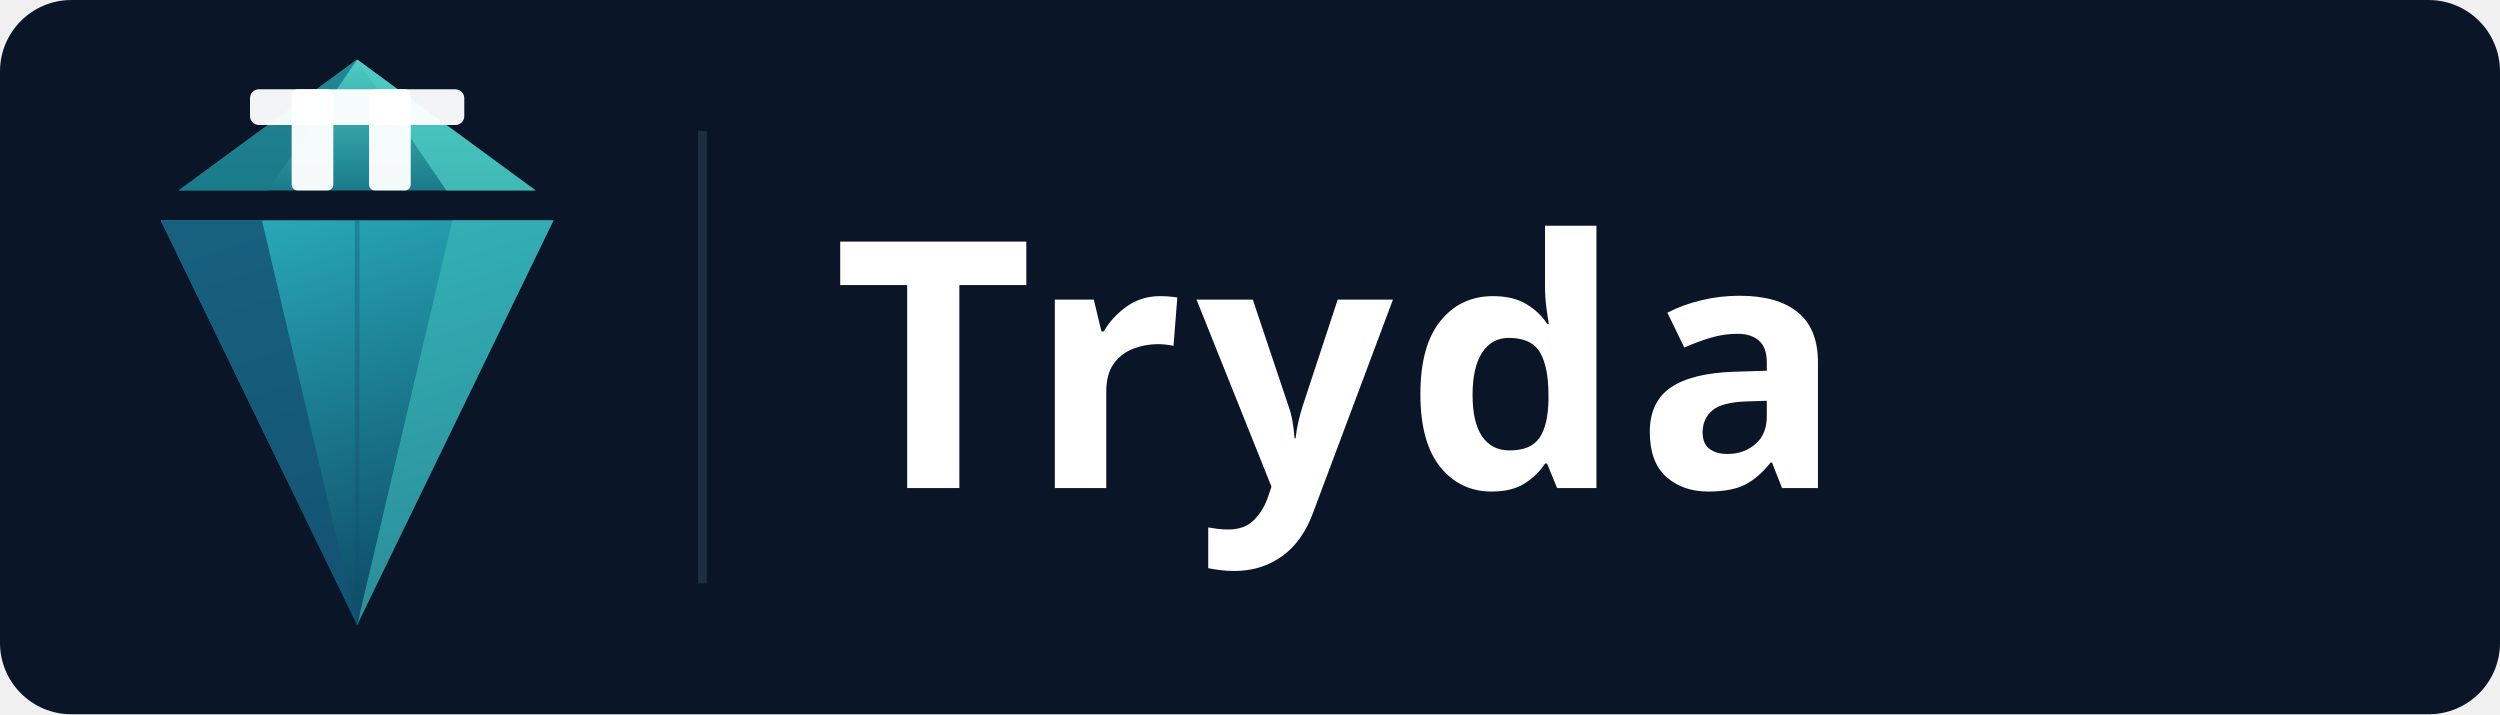
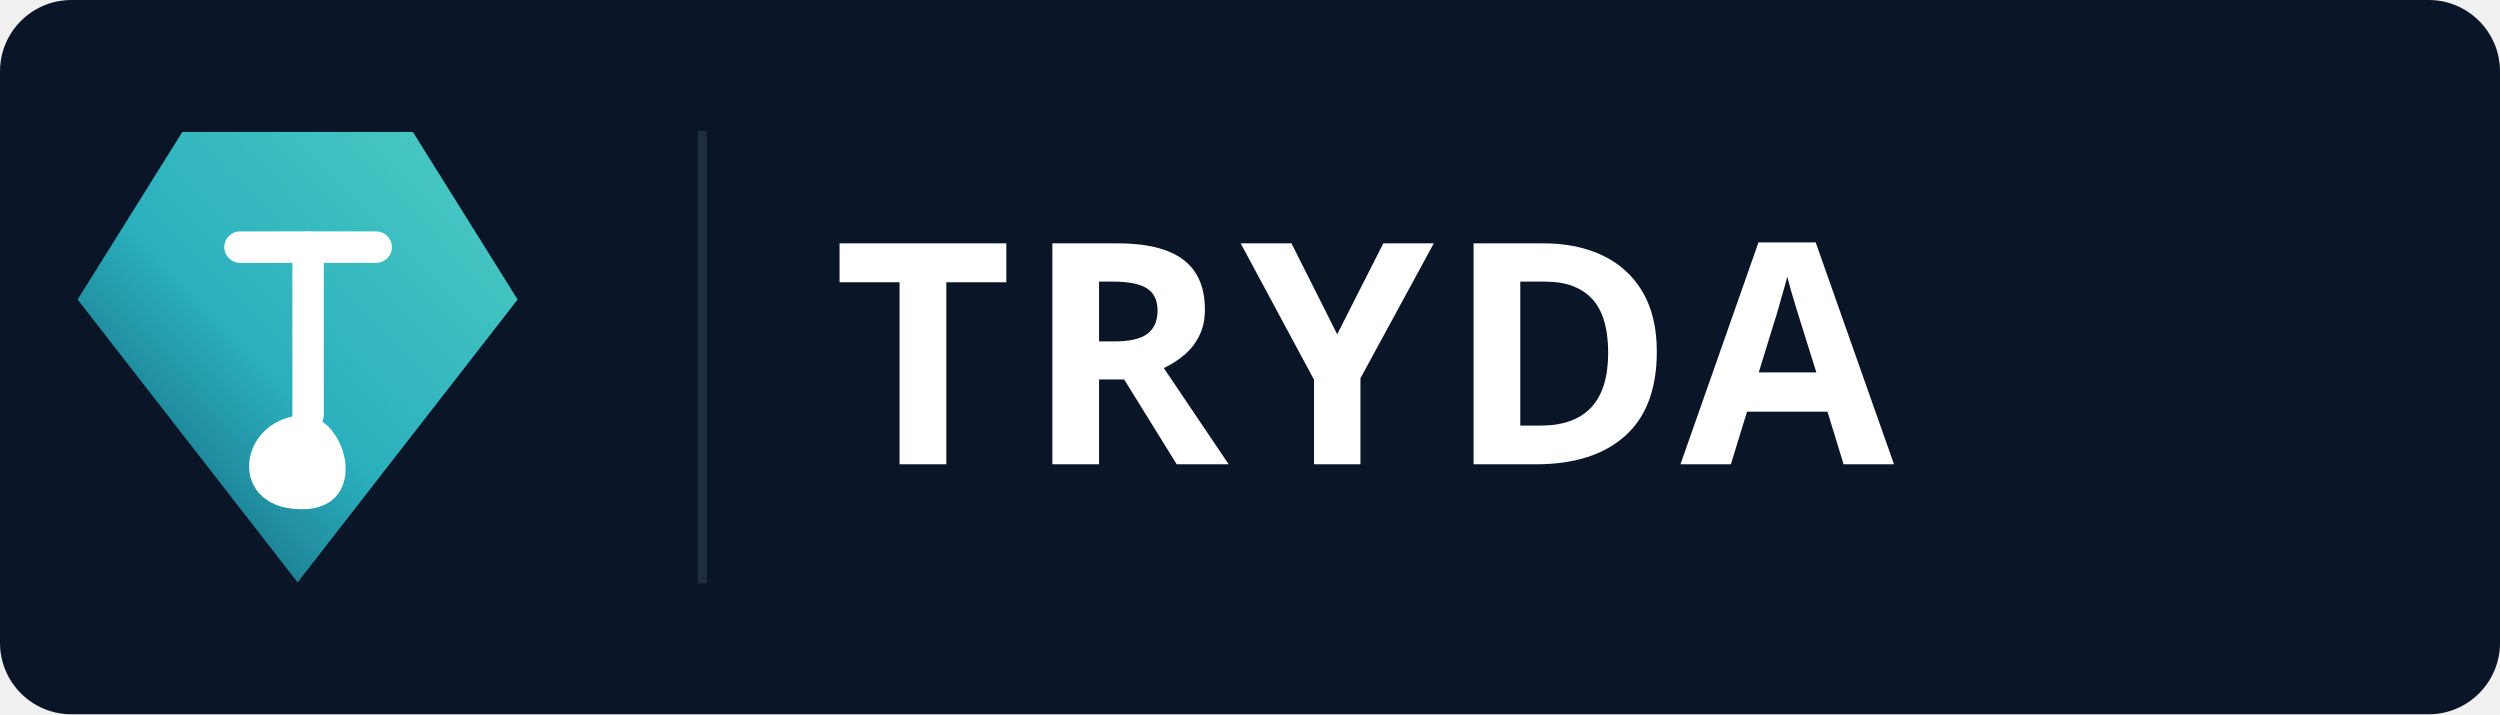
<svg xmlns="http://www.w3.org/2000/svg" viewBox="0 0 420 120">
  <rect width="420" height="120" fill="#0A1628" rx="12" />
  <defs>
-     <linearGradient id="dhTop" x1="0" y1="0" x2="0" y2="1">
+     <linearGradient id="hdGem" x1="1" y1="0" x2="0" y2="1">
      <stop offset="0%" stop-color="#4ECDC4" />
-       <stop offset="100%" stop-color="#1A7A8A" />
-     </linearGradient>
-     <linearGradient id="dhBody" x1="0" y1="0" x2="0.3" y2="1">
-       <stop offset="0%" stop-color="#2AAFBD" />
+       <stop offset="55%" stop-color="#2AAFBD" />
      <stop offset="100%" stop-color="#0F4F6A" />
    </linearGradient>
  </defs>
-   <polygon points="60,10 90,32 30,32" fill="url(#dhTop)" />
-   <polygon points="30,32 60,10 45,32" fill="#1A7A8A" opacity="0.85" />
-   <polygon points="60,10 90,32 75,32" fill="#4ECDC4" opacity="0.75" />
-   <polygon points="27,37 93,37 60,105" fill="url(#dhBody)" />
-   <polygon points="27,37 60,105 44,37" fill="#145374" opacity="0.85" />
-   <polygon points="93,37 60,105 76,37" fill="#3DBDBD" opacity="0.6" />
-   <line x1="60" y1="37" x2="60" y2="105" stroke="#0F4F6A" stroke-width="0.8" opacity="0.35" />
-   <rect x="42" y="15" width="36" height="6" rx="1.5" fill="white" opacity="0.95" />
-   <rect x="49" y="15" width="7" height="17" rx="1" fill="white" opacity="0.95" />
-   <rect x="62" y="15" width="7" height="17" rx="1" fill="white" opacity="0.95" />
+   <g transform="translate(6.00,13.36)scale(0.88)">
+     <path d="M28,10 L72,10 L92,42 L50,96 L8,42 Z" fill="url(#hdGem)" />
+     <rect x="36" y="29" width="32" height="6" rx="3" fill="#FFFFFF" />
+     <rect x="49" y="29" width="6" height="38" rx="3" fill="#FFFFFF" />
+     <path d="M52,64 C38,64 36,83 52,82 C63,81 60,66 52,64 Z" fill="#FFFFFF" />
+   </g>
  <line x1="118" y1="22" x2="118" y2="98" stroke="#1F2D40" stroke-width="1.5" />
-   <text x="140" y="82" font-family="'Trebuchet MS', 'Gill Sans MT', 'Century Gothic', sans-serif" font-size="58" font-weight="700" letter-spacing="2" fill="white">Tryda</text>
+   <text x="140" y="78" text-anchor="start" font-family="'Trebuchet MS', 'Gill Sans MT', 'Century Gothic', sans-serif" font-size="52" font-weight="700" letter-spacing="2" fill="#FFFFFF">TRYDA</text>
</svg>
